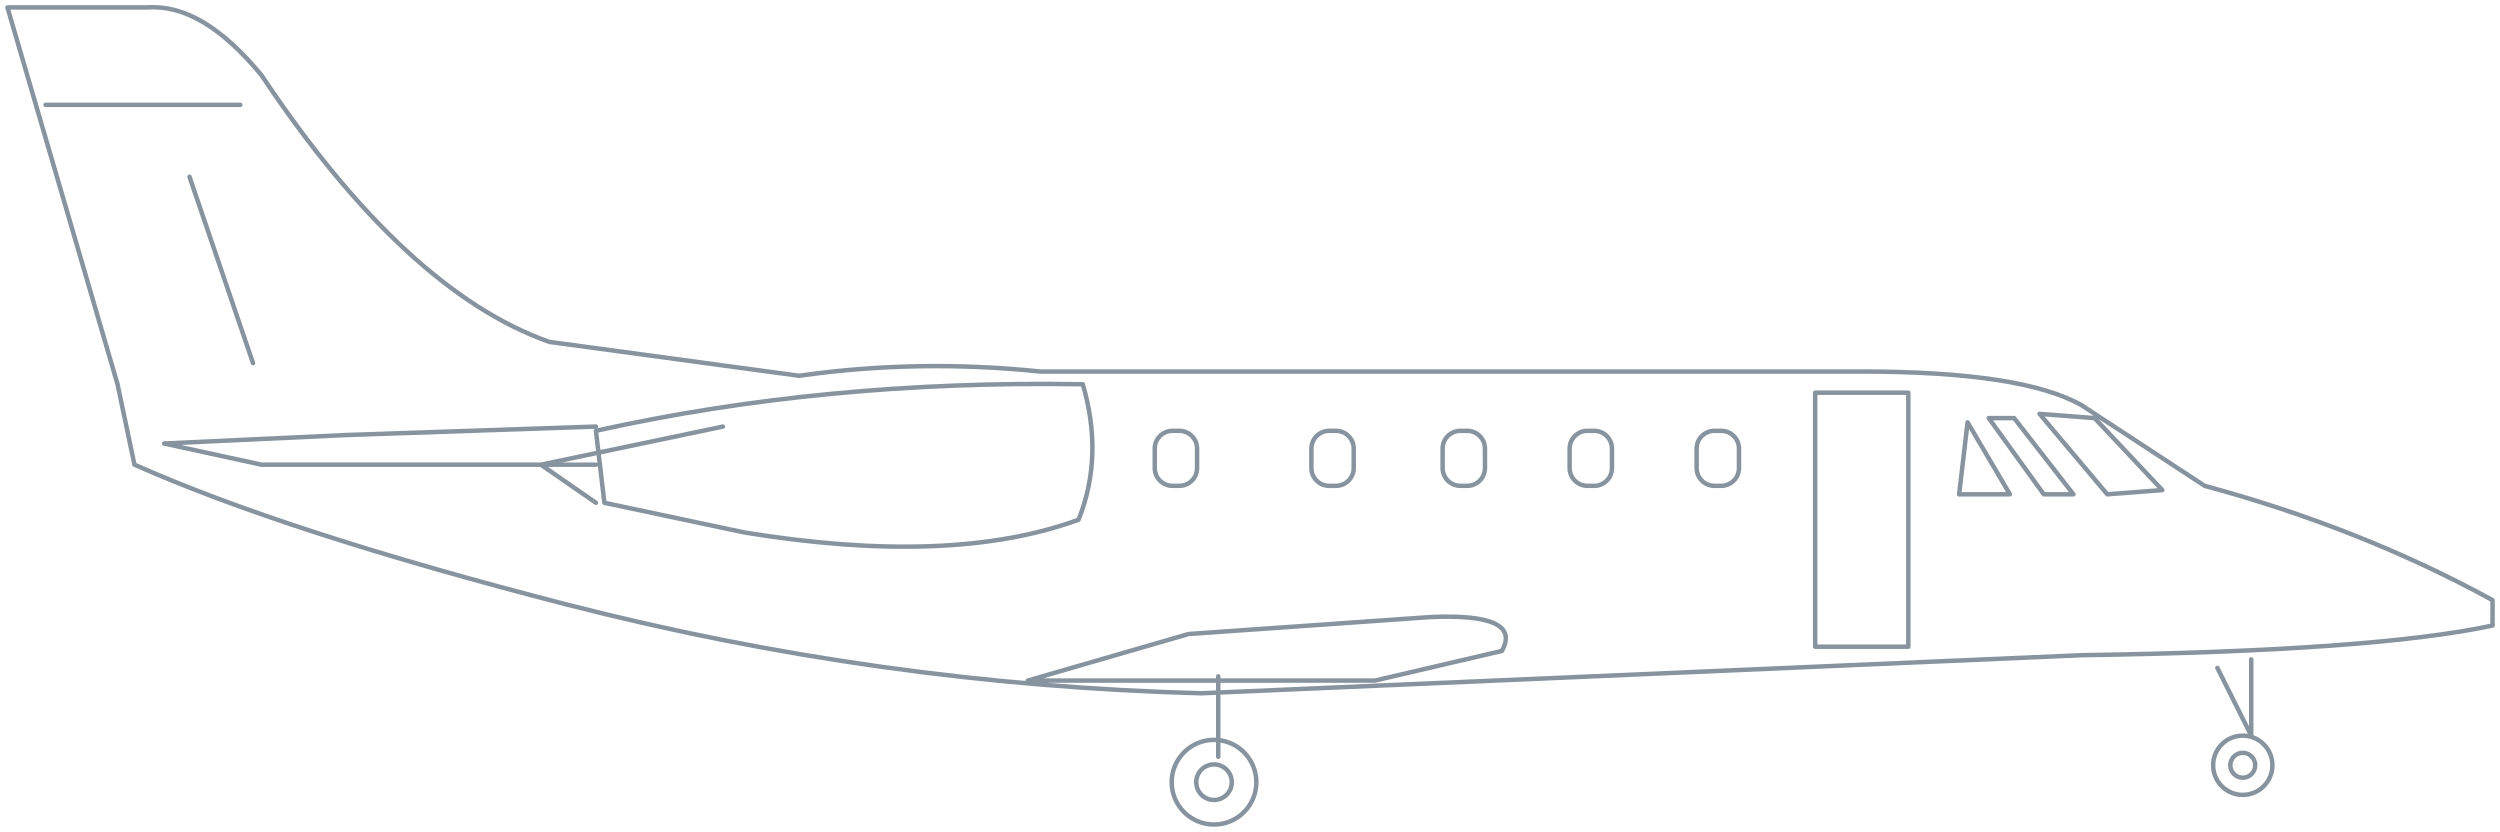
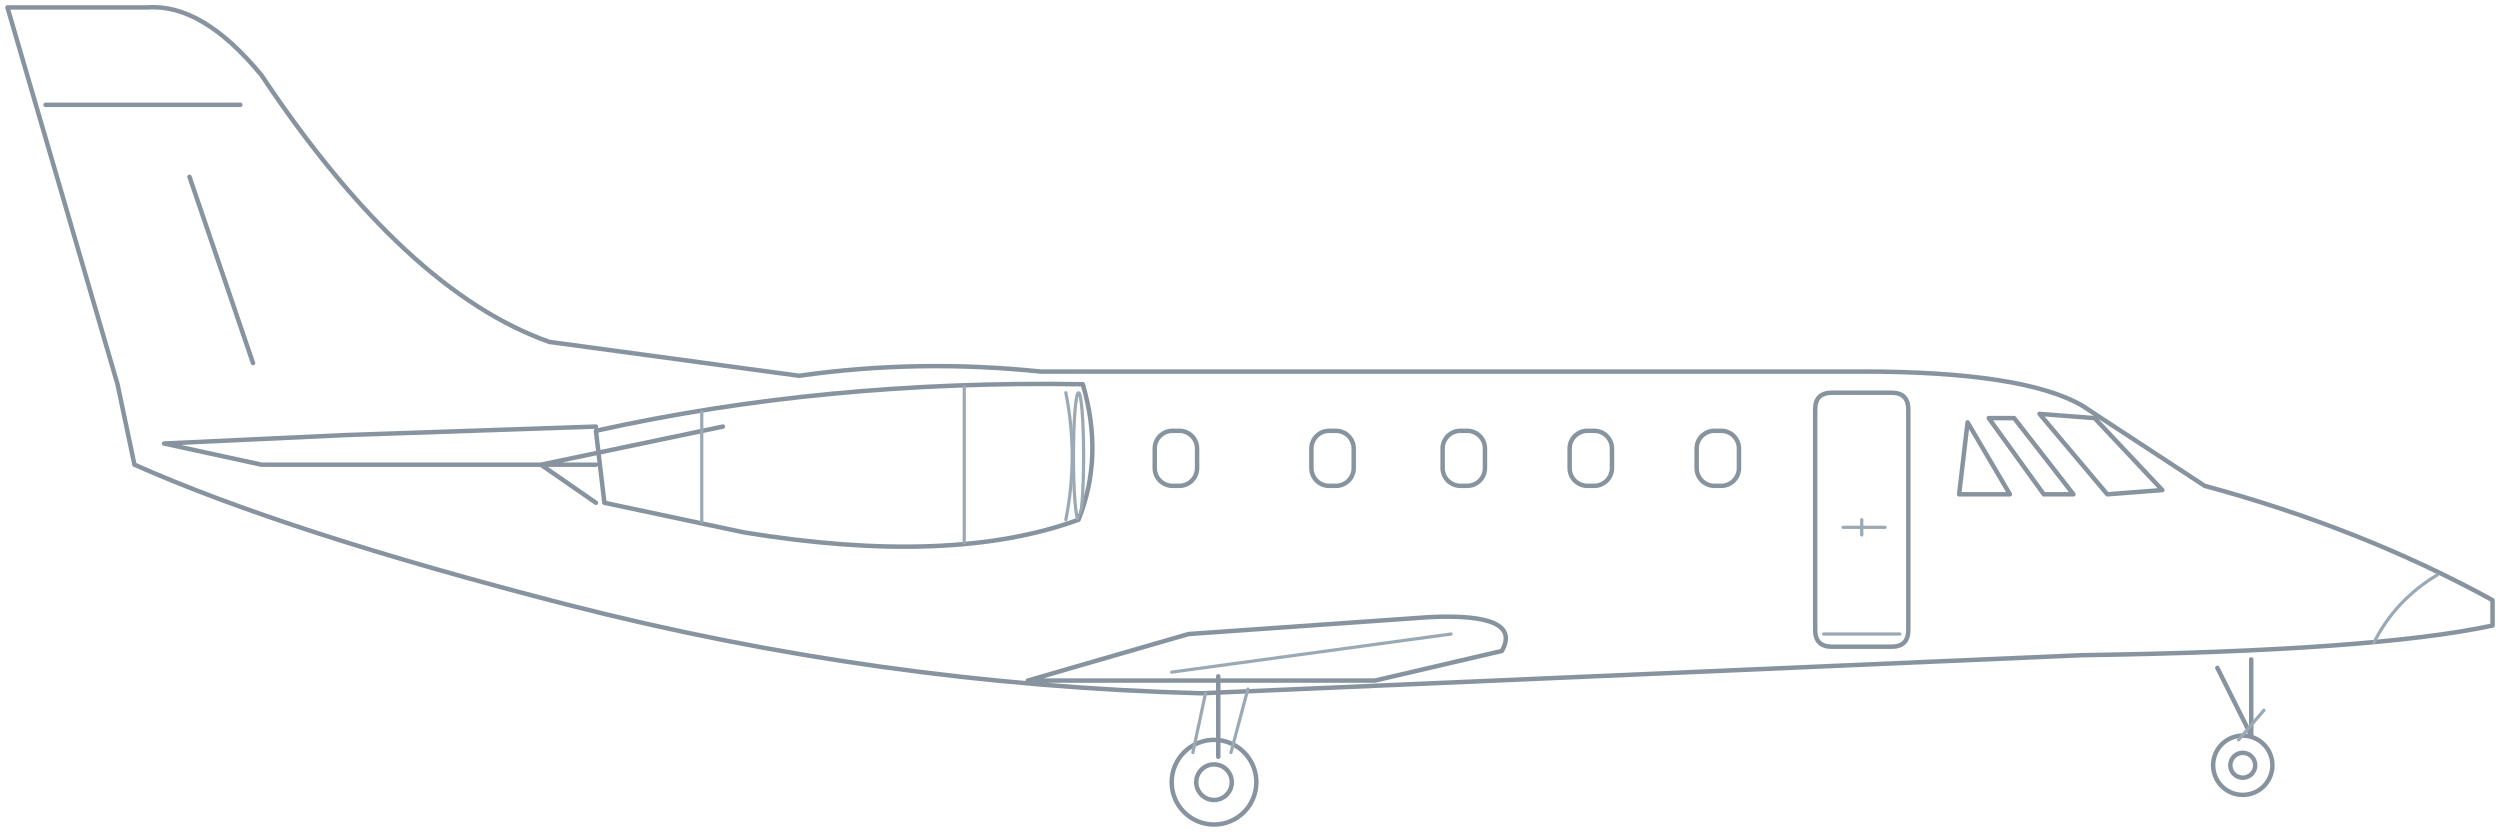
<svg xmlns="http://www.w3.org/2000/svg" viewBox="-3 -3 1006 334.790">
  <g transform="translate(1000 0) scale(-1.703578 1.703578) translate(-192 -862)" fill="none" stroke="#87949f" stroke-width="1.057" stroke-linecap="round" stroke-linejoin="round">
    <path d="M192 1002 Q223 985 260 975 L289 956 Q303 948 341 948 H535 Q564 945 592 949 L651 941 Q685 929 719 878 Q733 861 746 862 H779 L753 951 L749 970 Q713 986 647 1003 Q573 1022 497 1024 L289 1015 Q220 1014 192 1008 Z M724 885H770 M736 902L721 946 M286 959L270 976L283 977L299 958Z M305 959L291 977H298L311 959Z M316 960L306 977H318Z M525 951 Q520 968 526 983 Q556 994 605 986 L638 979 L640 962 Q586 950 525 951Z M610 961 L653 970 L640 979 M640 970 L719 970 L742 965 L699 963 L640 961 M443 1006 Q421 1005 426 1014 L456 1021 H538 L500 1010 Z M249 1016V1034L257 1018 M493 1020 V1039" />
    <rect x="370" y="962" width="10" height="13" rx="4.2" />
    <rect x="400" y="962" width="10" height="13" rx="4.2" />
    <rect x="430" y="962" width="10" height="13" rx="4.2" />
    <rect x="461" y="962" width="10" height="13" rx="4.2" />
    <rect x="498" y="962" width="10" height="13" rx="4.2" />
-     <path d="M330 953H352V1013H330Z" />
+     <path d="M333.96 953H348.04Q352 953 352 956.96V1009.04Q352 1013 348.04 1013H333.96Q330 1013 330 1009.04V956.96Q330 953 333.96 953Z" />
    <circle cx="251" cy="1041" r="7" />
    <circle cx="251" cy="1041" r="2.94" />
    <circle cx="494" cy="1045" r="10" />
    <circle cx="494" cy="1045" r="4.2" />
+     <g id="photo-details" fill="none" stroke="#9aa9b4" stroke-width="0.763" stroke-linecap="round" stroke-linejoin="round">
+       <defs>
+         <clipPath id="engine-detail-clip">
+           <path d="M525 951Q520 968 526 983Q556 994 605 986L638 979L640 962Q586 950 525 951Z" />
+         </clipPath>
+       </defs>
+       <g id="engine-details" clip-path="url(#engine-detail-clip)">
+         <ellipse cx="526" cy="968" rx="1.2" ry="15" />
+         <path d="M529 953Q526 968 529 983" />
+         <path d="M553 951V990 M615 952V987" />
+       </g>
+       <g id="airframe-details">
+         <path d="M205 996Q215 1002 220 1012 M438 1010L504 1019 M486 1023L490 1038 M496 1024L499 1038 M246 1028L252 1035" />
+       </g>
+       <g id="door-details">
+         <path d="M335.5 984.8h9.9 M341 983v3.6 M332 1010h18" />
+       </g>
+     </g>
  </g>
</svg>
